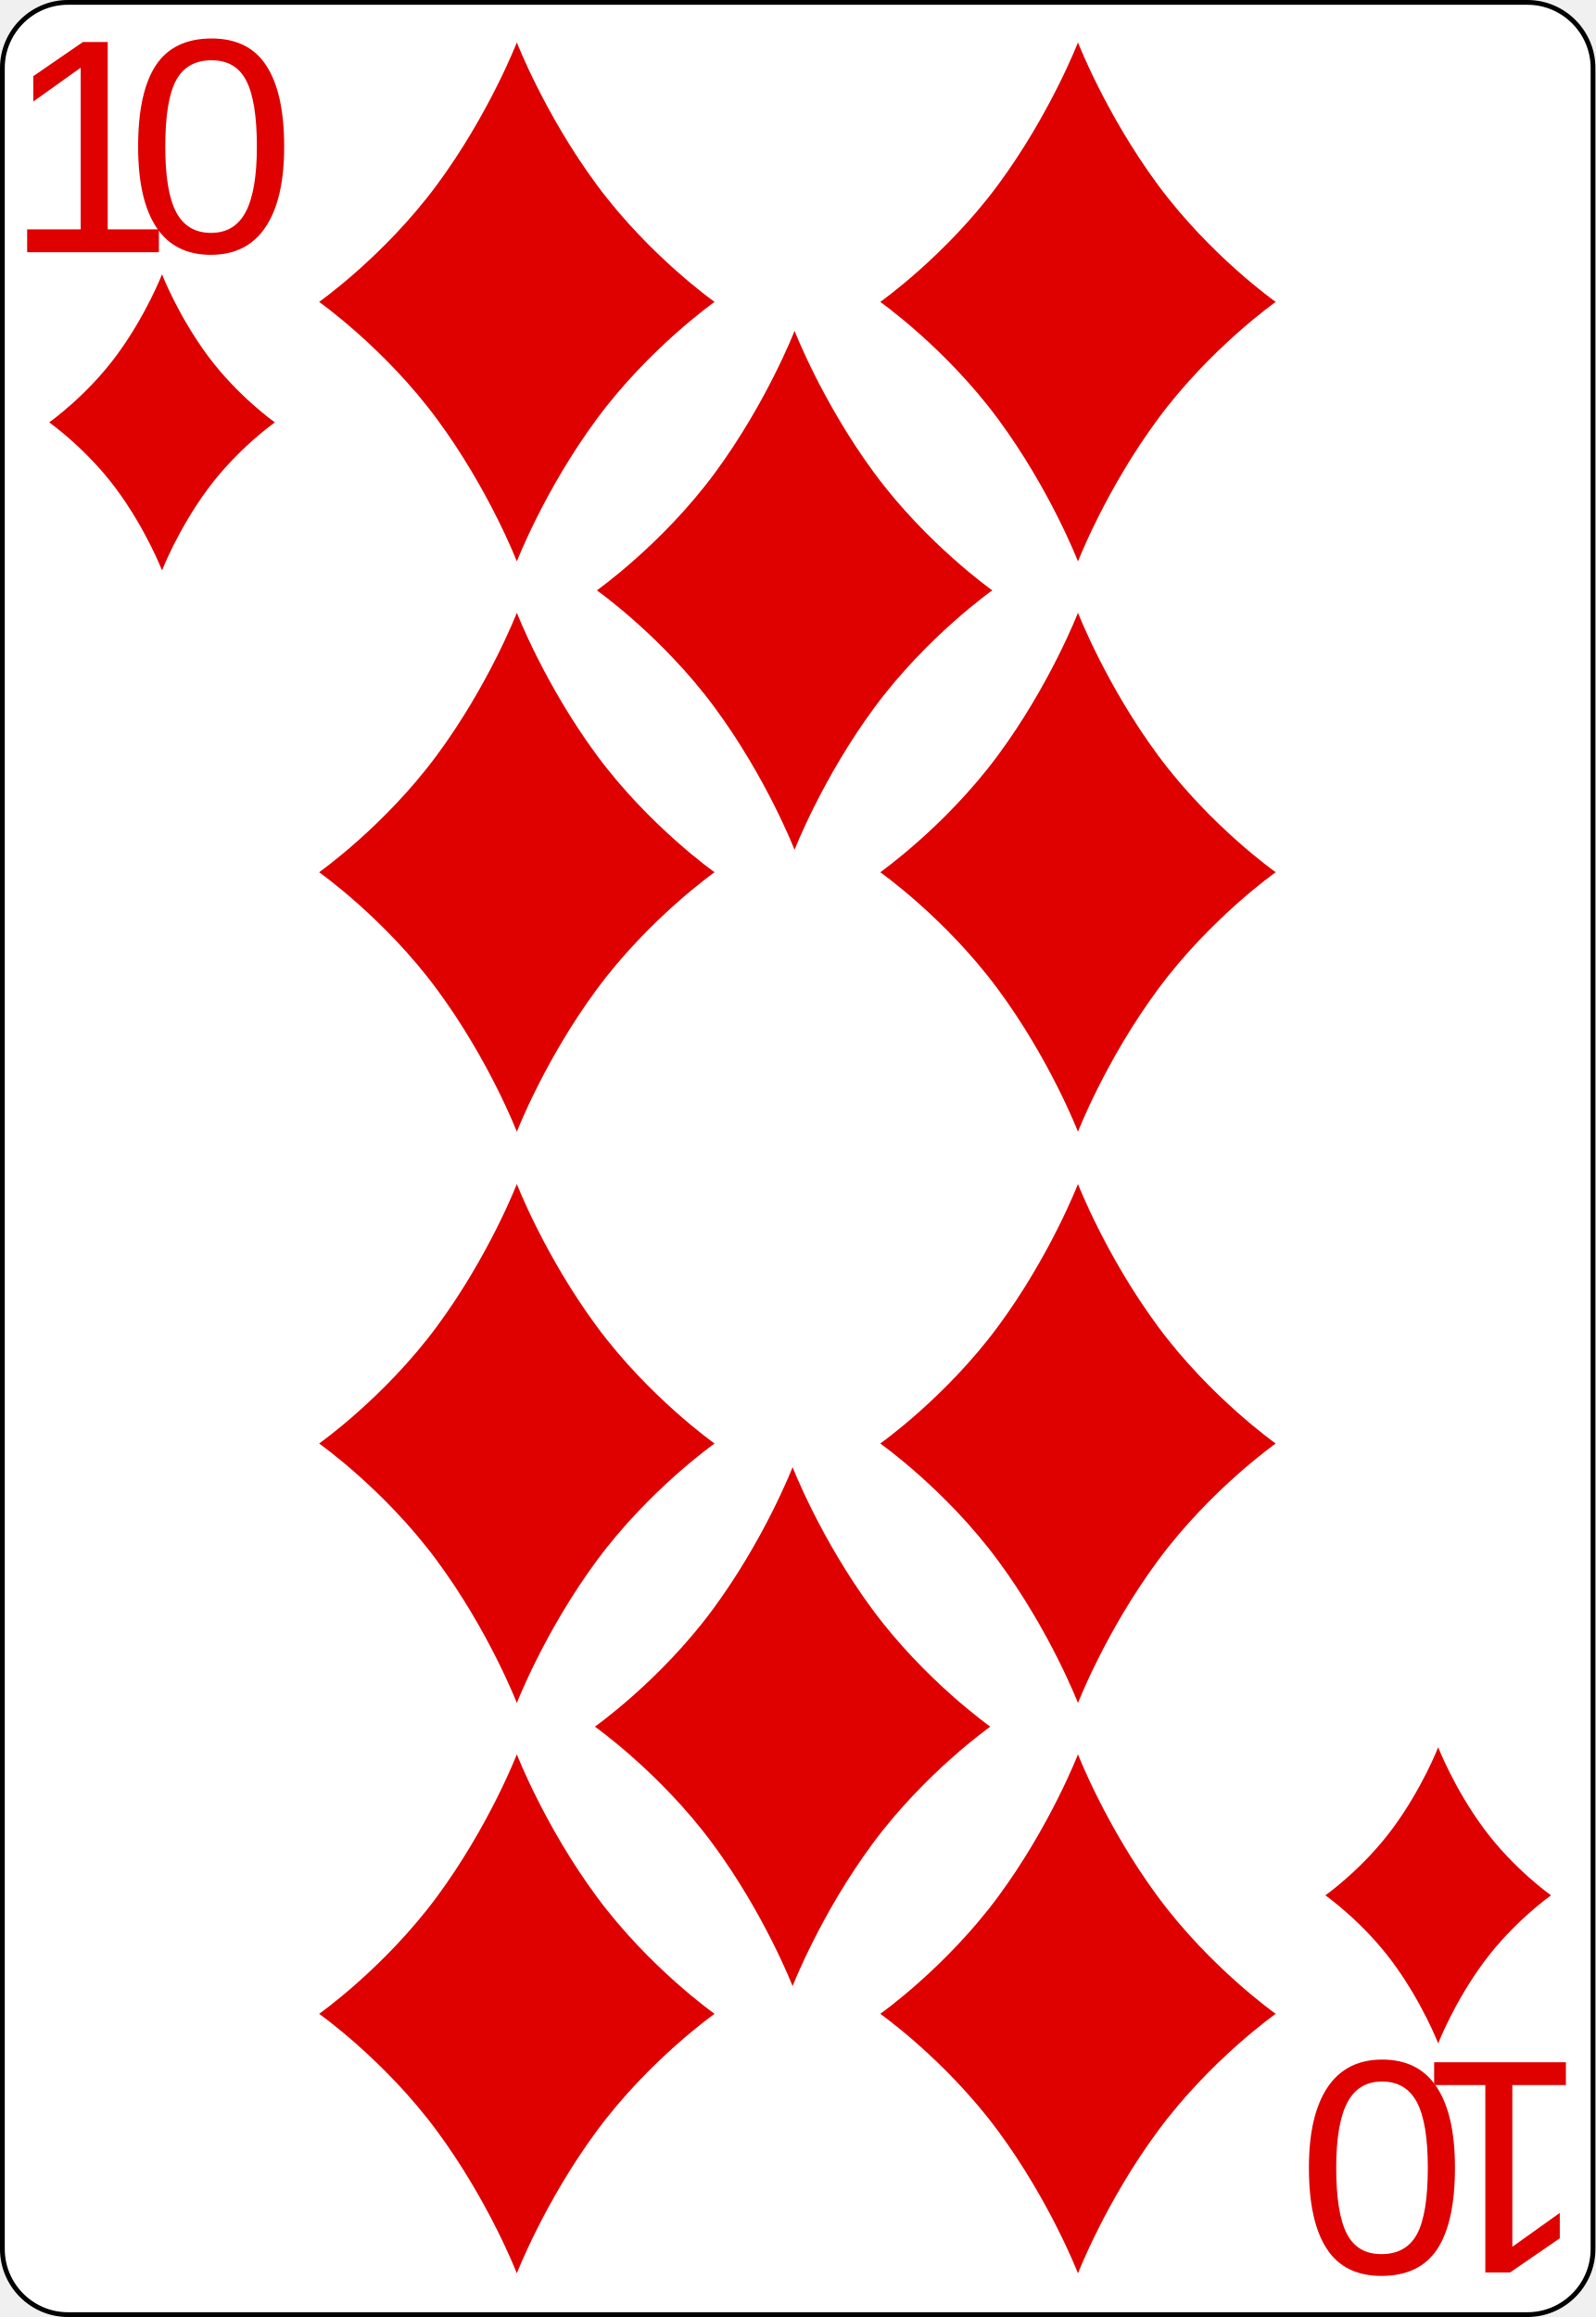
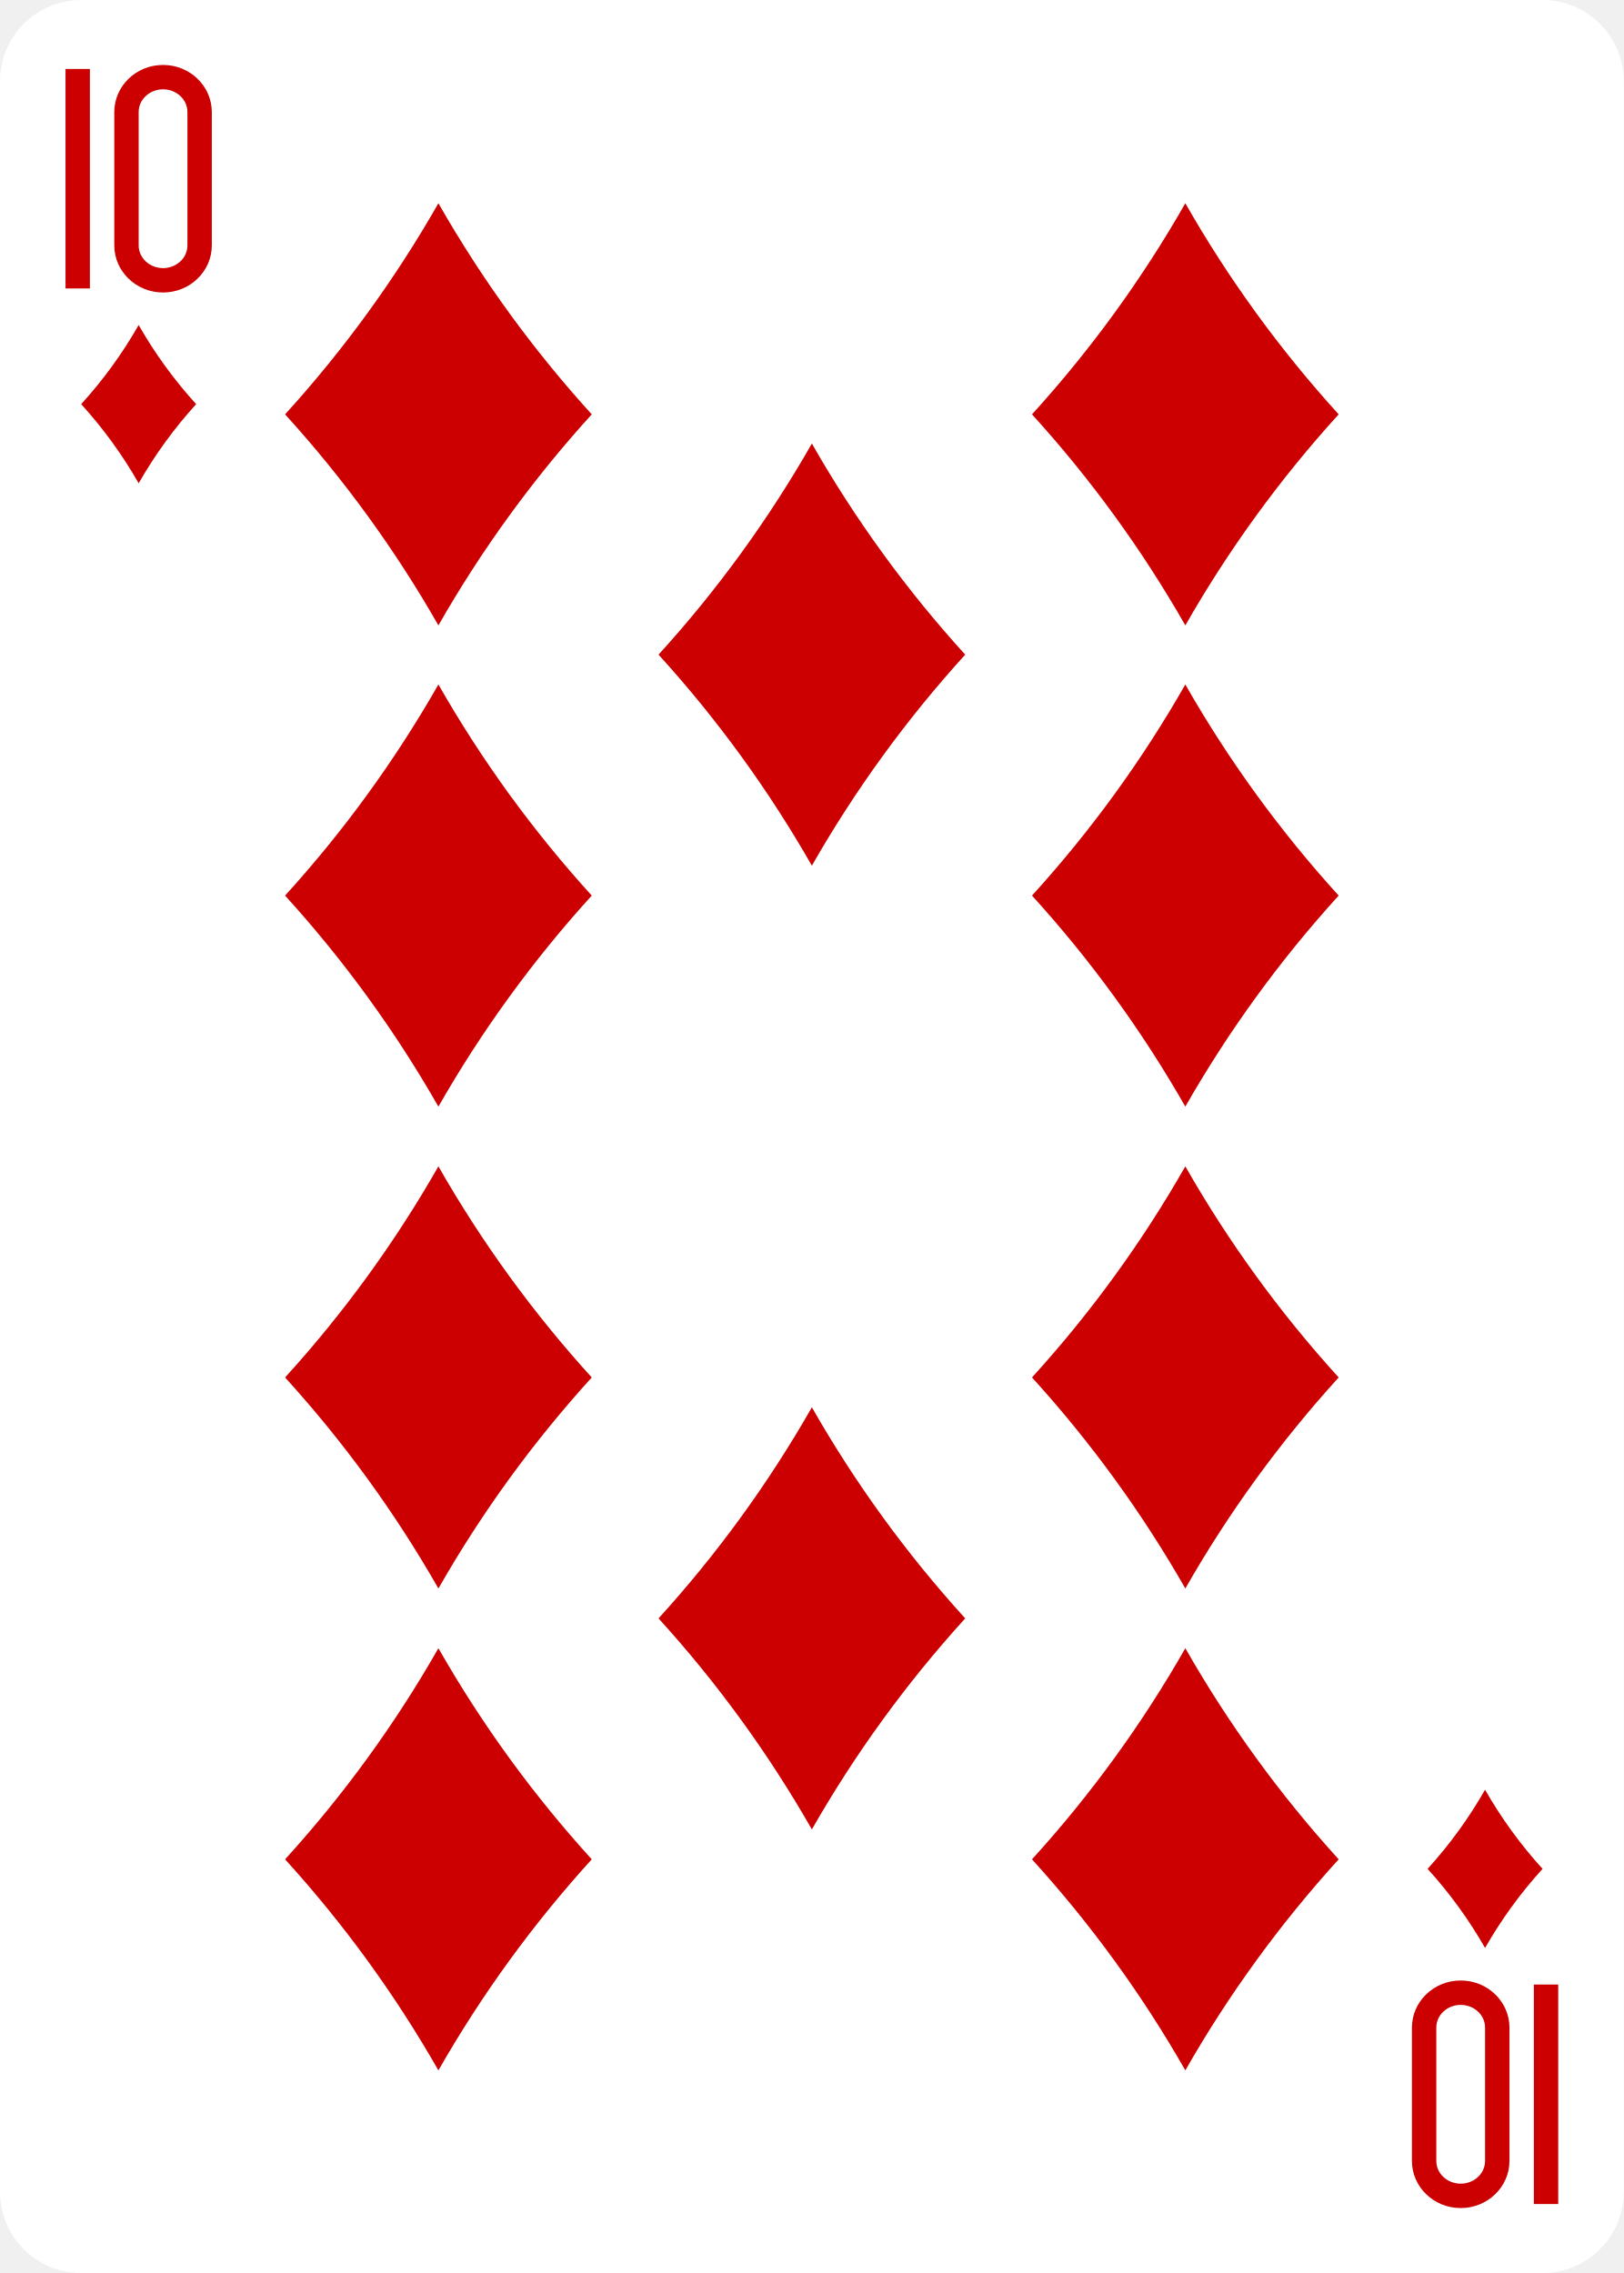
- <svg xmlns="http://www.w3.org/2000/svg" xmlns:xlink="http://www.w3.org/1999/xlink" width="167.087pt" height="242.667pt" viewBox="0 0 167.087 242.667" xml:space="preserve" id="svg2" version="1.1">
-   <defs id="defs41">
-     <radialGradient xlink:href="#linearGradient3773" id="radialGradient3781" cx="-0.158" cy="-8.835" fx="-0.158" fy="-8.835" r="8" gradientTransform="matrix(-1.584269,-0.02349808,0.03071979,-2.477574,-0.2485638,-26.71351)" gradientUnits="userSpaceOnUse" />
-     <linearGradient id="linearGradient3773">
-       <stop style="stop-color:#000000;stop-opacity:1;" offset="0" id="stop3775" />
-       <stop style="stop-color:#000000;stop-opacity:0.649;" offset="1" id="stop3777" />
-     </linearGradient>
-     <radialGradient xlink:href="#linearGradient3773" id="radialGradient3957" cx="-0.158" cy="-8.835" fx="-0.158" fy="-8.835" r="8" gradientTransform="matrix(-1.584269,-0.02349808,0.03071979,-2.477574,-0.2485638,-26.71351)" gradientUnits="userSpaceOnUse" />
-     <linearGradient id="linearGradient3959">
-       <stop style="stop-color:#000000;stop-opacity:1;" offset="0" id="stop3961" />
-       <stop style="stop-color:#000000;stop-opacity:0.649;" offset="1" id="stop3963" />
-     </linearGradient>
-     <radialGradient r="81.903" fy="509.476" fx="168.025" cy="509.476" cx="168.025" gradientTransform="matrix(1.25656,-0.7774064,0.3366382,0.5361257,-221.2021,359.2426)" gradientUnits="userSpaceOnUse" id="radialGradient3975" xlink:href="#linearGradient3784-4" />
-     <linearGradient id="linearGradient3784-4">
-       <stop style="stop-color:#ffffff;stop-opacity:0.435;" offset="0" id="stop3786-8" />
-       <stop style="stop-color:#000000;stop-opacity:0;" offset="1" id="stop3788-6" />
-     </linearGradient>
-     <radialGradient xlink:href="#linearGradient3784-4-5" id="radialGradient3929" gradientUnits="userSpaceOnUse" gradientTransform="matrix(1.25656,-0.7774064,0.3366382,0.5361257,-221.2021,359.2426)" cx="168.025" cy="509.476" fx="168.025" fy="509.476" r="81.903" />
-     <linearGradient id="linearGradient3784-4-5">
-       <stop style="stop-color:#ffffff;stop-opacity:0.489;" offset="0" id="stop3786-8-0" />
-       <stop style="stop-color:#000000;stop-opacity:0;" offset="1" id="stop3788-6-3" />
-     </linearGradient>
-     <radialGradient xlink:href="#linearGradient3784-4-1" id="radialGradient3927" gradientUnits="userSpaceOnUse" gradientTransform="matrix(1.25656,-0.7774064,0.3366382,0.5361257,-221.2021,359.2426)" cx="168.025" cy="509.476" fx="168.025" fy="509.476" r="81.903" />
-     <linearGradient id="linearGradient3784-4-1">
-       <stop style="stop-color:#ffffff;stop-opacity:0.237;" offset="0" id="stop3786-8-03" />
-       <stop style="stop-color:#000000;stop-opacity:0;" offset="1" id="stop3788-6-6" />
-     </linearGradient>
-     <linearGradient id="linearGradient3768">
-       <stop style="stop-color:#df0000;stop-opacity:1;" offset="0" id="stop3770" />
-       <stop style="stop-color:#df0000;stop-opacity:0.672;" offset="1" id="stop3772" />
-     </linearGradient>
-     <linearGradient id="linearGradient3784-4-6">
-       <stop style="stop-color:#ffffff;stop-opacity:0.313;" offset="0" id="stop3786-8-8" />
-       <stop style="stop-color:#000000;stop-opacity:0;" offset="1" id="stop3788-6-8" />
-     </linearGradient>
-     <radialGradient r="81.903" fy="492.632" fx="159.354" cy="492.632" cx="159.354" gradientTransform="matrix(1.089478,-0.715138,0.4464527,0.6562658,-244.9333,290.9185)" gradientUnits="userSpaceOnUse" id="radialGradient4013-8" xlink:href="#linearGradient3784-4-2" />
-     <linearGradient id="linearGradient3784-4-2">
-       <stop style="stop-color:#ffffff;stop-opacity:0.29;" offset="0" id="stop3786-8-1" />
-       <stop style="stop-color:#000000;stop-opacity:0;" offset="1" id="stop3788-6-5" />
-     </linearGradient>
-     <linearGradient id="linearGradient2984">
-       <stop style="stop-color:#df0000;stop-opacity:1;" offset="0" id="stop2986" />
-       <stop style="stop-color:#df0000;stop-opacity:0.641;" offset="1" id="stop2988" />
-     </linearGradient>
-     <linearGradient id="linearGradient3784-4-4">
-       <stop style="stop-color:#ffffff;stop-opacity:0.435;" offset="0" id="stop3786-8-8-2" />
-       <stop style="stop-color:#000000;stop-opacity:0;" offset="1" id="stop3788-6-1" />
-     </linearGradient>
-     <radialGradient r="81.903" fy="511.223" fx="171.487" cy="511.223" cx="171.487" gradientTransform="matrix(1.152989,-0.6739155,0.3948202,0.6754904,-233.6326,270.4008)" gradientUnits="userSpaceOnUse" id="radialGradient3100" xlink:href="#linearGradient3784-4-4" />
-     <radialGradient xlink:href="#linearGradient2984" id="radialGradient3137" gradientUnits="userSpaceOnUse" gradientTransform="matrix(-1.122416,0.00551393,-0.00908973,-1.85031,-0.0293938,-10.2277)" cx="1.6632675e-13" cy="-3.234" fx="1.6632675e-13" fy="-3.234" r="8" />
-   </defs>
-   <g id="Layer_x0020_1" style="fill-rule:nonzero;clip-rule:nonzero;stroke:#000000;stroke-miterlimit:4;">
-     <path style="fill:#FFFFFF;stroke-width:0.5;" d="M166.837,235.548c0,3.777-3.087,6.869-6.871,6.869H7.111c-3.775,0-6.861-3.092-6.861-6.869V7.12C0.25,3.343,3.336,0.25,7.111,0.25h152.855    c3.784,0,6.871,3.093,6.871,6.87v228.428z" id="path5" />
-     <g style="stroke:none;" id="g7">
-       <g id="g9">
- 				
- 			</g>
-     </g>
-     <g id="g15">
- 			
- 		</g>
-     <g id="g19">
- 			
- 		</g>
-     <g style="stroke:none;" id="g23">
-       <g id="g25">
- 				
- 			</g>
-     </g>
-     <g style="stroke:none;" id="g31">
-       <g id="g33">
- 				
- 			</g>
+ <svg xmlns="http://www.w3.org/2000/svg" width="100%" height="100%" viewBox="0 0 1500 2100" version="1.1" xml:space="preserve" style="fill-rule:evenodd;clip-rule:evenodd;stroke-linejoin:round;stroke-miterlimit:2;">
+   <g transform="matrix(2,0,0,2,0,0)">
+     <path d="M750,37.5C750,16.803 733.197,0 712.5,0L37.5,0C16.803,0 0,16.803 0,37.5L0,1012.5C0,1033.197 16.803,1050 37.5,1050L712.5,1050C733.197,1050 750,1033.197 750,1012.5L750,37.5Z" style="fill:white;" />
+   </g>
+   <g id="diamonds">
+     <g>
+       <g>
+         <g id="j" transform="matrix(67.67778,0,0,67.67778,-20585.575,-9841.478)">
+           <path d="M320.35,173.68C319.76,172.646 319.058,171.68 318.257,170.799C319.058,169.918 319.76,168.952 320.35,167.917C320.94,168.952 321.642,169.918 322.443,170.799C321.642,171.68 320.94,172.646 320.35,173.68Z" style="fill:rgb(204,0,0);" />
+         </g>
+         <g id="j1" transform="matrix(67.67778,0,0,67.67778,-21275.575,-9841.478)">
+           <path d="M320.35,173.68C319.76,172.646 319.058,171.68 318.257,170.799C319.058,169.918 319.76,168.952 320.35,167.917C320.94,168.952 321.642,169.918 322.443,170.799C321.642,171.68 320.94,172.646 320.35,173.68Z" style="fill:rgb(204,0,0);" />
+         </g>
+         <g id="j2" transform="matrix(67.67778,0,0,67.67778,-20585.575,-10286.678)">
+           <path d="M320.35,173.68C319.76,172.646 319.058,171.68 318.257,170.799C319.058,169.918 319.76,168.952 320.35,167.917C320.94,168.952 321.642,169.918 322.443,170.799C321.642,171.68 320.94,172.646 320.35,173.68Z" style="fill:rgb(204,0,0);" />
+         </g>
+         <g id="j3" transform="matrix(67.67778,0,0,67.67778,-20585.575,-11176.478)">
+           <path d="M320.35,173.68C319.76,172.646 319.058,171.68 318.257,170.799C319.058,169.918 319.76,168.952 320.35,167.917C320.94,168.952 321.642,169.918 322.443,170.799C321.642,171.68 320.94,172.646 320.35,173.68Z" style="fill:rgb(204,0,0);" />
+         </g>
+         <g id="j4" transform="matrix(67.67778,0,0,67.67778,-21275.575,-10286.678)">
+           <path d="M320.35,173.68C319.76,172.646 319.058,171.68 318.257,170.799C319.058,169.918 319.76,168.952 320.35,167.917C320.94,168.952 321.642,169.918 322.443,170.799C321.642,171.68 320.94,172.646 320.35,173.68Z" style="fill:rgb(204,0,0);" />
+         </g>
+         <g id="j5" transform="matrix(67.67778,0,0,67.67778,-20930.575,-10954.478)">
+           <path d="M320.35,173.68C319.76,172.646 319.058,171.68 318.257,170.799C319.058,169.918 319.76,168.952 320.35,167.917C320.94,168.952 321.642,169.918 322.443,170.799C321.642,171.68 320.94,172.646 320.35,173.68Z" style="fill:rgb(204,0,0);" />
+         </g>
+         <g id="j6" transform="matrix(67.67778,0,0,67.67778,-20930.575,-10064.078)">
+           <path d="M320.35,173.68C319.76,172.646 319.058,171.68 318.257,170.799C319.058,169.918 319.76,168.952 320.35,167.917C320.94,168.952 321.642,169.918 322.443,170.799C321.642,171.68 320.94,172.646 320.35,173.68Z" style="fill:rgb(204,0,0);" />
+         </g>
+         <g id="j7" transform="matrix(67.67778,0,0,67.67778,-21275.575,-10731.878)">
+           <path d="M320.35,173.68C319.76,172.646 319.058,171.68 318.257,170.799C319.058,169.918 319.76,168.952 320.35,167.917C320.94,168.952 321.642,169.918 322.443,170.799C321.642,171.68 320.94,172.646 320.35,173.68Z" style="fill:rgb(204,0,0);" />
+         </g>
+         <g id="j8" transform="matrix(67.67778,0,0,67.67778,-20585.575,-10731.878)">
+           <path d="M320.35,173.68C319.76,172.646 319.058,171.68 318.257,170.799C319.058,169.918 319.76,168.952 320.35,167.917C320.94,168.952 321.642,169.918 322.443,170.799C321.642,171.68 320.94,172.646 320.35,173.68Z" style="fill:rgb(204,0,0);" />
+         </g>
+         <g id="j9" transform="matrix(67.67778,0,0,67.67778,-21275.575,-11176.478)">
+           <path d="M320.35,173.68C319.76,172.646 319.058,171.68 318.257,170.799C319.058,169.918 319.76,168.952 320.35,167.917C320.94,168.952 321.642,169.918 322.443,170.799C321.642,171.68 320.94,172.646 320.35,173.68Z" style="fill:rgb(204,0,0);" />
+         </g>
+       </g>
+       <g transform="matrix(2,0,0,2,0,0)">
+         <g id="B" transform="matrix(7.508436,0,0,7.508436,-5330.762,-3.787964)">
+           <path d="M723,15.6C723,17.195 721.663,18.5 720,18.5C718.337,18.5 717,17.195 717,15.6L717,7.4C717,5.805 718.337,4.5 720,4.5C721.663,4.5 723,5.805 723,7.4L723,15.6ZM721.5,15.6L721.5,7.4C721.5,6.615 720.818,6 720,6C719.182,6 718.5,6.615 718.5,7.4L718.5,15.6C718.5,16.385 719.182,17 720,17C720.818,17 721.5,16.385 721.5,15.6ZM714,4.75L715.5,4.75L715.5,18.25L714,18.25L714,4.75Z" style="fill:rgb(204,0,0);" />
+         </g>
+         <g transform="matrix(0.720725,0,0,0.55625,-140.25,-311.6339)">
+           <rect x="236.22" y="614.173" width="94.488" height="188.976" style="fill:none;" />
+         </g>
+         <g id="j10" transform="matrix(12.68544,0,0,12.68544,-3999.731,-1979.961)">
+           <path d="M320.35,173.68C319.76,172.646 319.058,171.68 318.257,170.799C319.058,169.918 319.76,168.952 320.35,167.917C320.94,168.952 321.642,169.918 322.443,170.799C321.642,171.68 320.94,172.646 320.35,173.68Z" style="fill:rgb(204,0,0);" />
+         </g>
+         <g id="j11" transform="matrix(12.68544,0,0,12.68544,-3377.831,-1303.353)">
+           <path d="M320.35,173.68C319.76,172.646 319.058,171.68 318.257,170.799C319.058,169.918 319.76,168.952 320.35,167.917C320.94,168.952 321.642,169.918 322.443,170.799C321.642,171.68 320.94,172.646 320.35,173.68Z" style="fill:rgb(204,0,0);" />
+         </g>
+         <g id="B1" transform="matrix(-7.508436,-0,0,-7.508436,6080.762,1053.788)">
+           <path d="M723,15.6C723,17.195 721.663,18.5 720,18.5C718.337,18.5 717,17.195 717,15.6L717,7.4C717,5.805 718.337,4.5 720,4.5C721.663,4.5 723,5.805 723,7.4L723,15.6ZM721.5,15.6L721.5,7.4C721.5,6.615 720.818,6 720,6C719.182,6 718.5,6.615 718.5,7.4L718.5,15.6C718.5,16.385 719.182,17 720,17C720.818,17 721.5,16.385 721.5,15.6ZM714,4.75L715.5,4.75L715.5,18.25L714,18.25L714,4.75Z" style="fill:rgb(204,0,0);" />
+         </g>
+         <g transform="matrix(-0.720725,-0,0,-0.55625,890.25,1361.634)">
+           <rect x="236.22" y="614.173" width="94.488" height="188.976" style="fill:none;" />
+         </g>
+       </g>
    </g>
  </g>
-   <text xml:space="preserve" style="font-size:32px;font-style:normal;font-weight:normal;line-height:125%;letter-spacing:0px;word-spacing:0px;fill:#df0000;fill-opacity:1;stroke:none;font-family:Bitstream Vera Sans" x="0.408" y="26.413" id="text3788">
-     <tspan id="tspan3790" x="0.408" y="26.413" style="font-style:normal;font-variant:normal;font-weight:normal;font-stretch:normal;fill:#df0000;fill-opacity:1;font-family:Arial;-inkscape-font-specification:Arial">1</tspan>
-   </text>
-   <g transform="matrix(1.476906,0,0,1.476906,16.9681,44.23616)" id="layer1-2-6">
-     <path style="fill:#df0000" id="dl-6" d="M 3.243,-4.725 C 1.126,-7.589 0,-10.5 0,-10.5 c 0,0 -1.126,2.911 -3.243,5.775 C -5.361,-1.862 -8,0 -8,0 -8,0 -5.361,1.861 -3.243,4.726 -1.126,7.589 0,10.5 0,10.5 0,10.5 1.126,7.589 3.243,4.726 5.361,1.861 8,0 8,0 8,0 5.361,-1.862 3.243,-4.725 z" />
-   </g>
-   <g transform="matrix(1.476906,0,0,1.476906,150.6209,198.5035)" id="layer1-2-6-4">
-     <path style="fill:#df0000" id="dl-6-9" d="M 3.243,-4.725 C 1.126,-7.589 0,-10.5 0,-10.5 c 0,0 -1.126,2.911 -3.243,5.775 C -5.361,-1.862 -8,0 -8,0 -8,0 -5.361,1.861 -3.243,4.726 -1.126,7.589 0,10.5 0,10.5 0,10.5 1.126,7.589 3.243,4.726 5.361,1.861 8,0 8,0 8,0 5.361,-1.862 3.243,-4.725 z" />
-   </g>
-   <g transform="matrix(2.588291,0,0,2.588291,54.12873,210.9147)" id="layer1-2-6-8-8">
-     <path style="fill:#df0000" id="dl-6-8-8" d="M 3.243,-4.725 C 1.126,-7.589 0,-10.5 0,-10.5 c 0,0 -1.126,2.911 -3.243,5.775 C -5.361,-1.862 -8,0 -8,0 -8,0 -5.361,1.861 -3.243,4.726 -1.126,7.589 0,10.5 0,10.5 0,10.5 1.126,7.589 3.243,4.726 5.361,1.861 8,0 8,0 8,0 5.361,-1.862 3.243,-4.725 z" />
-   </g>
-   <g transform="matrix(2.588291,0,0,2.588291,54.12873,31.61954)" id="layer1-2-6-8-2-4">
-     <path style="fill:#df0000" id="dl-6-8-6-3" d="M 3.243,-4.725 C 1.126,-7.589 0,-10.5 0,-10.5 c 0,0 -1.126,2.911 -3.243,5.775 C -5.361,-1.862 -8,0 -8,0 -8,0 -5.361,1.861 -3.243,4.726 -1.126,7.589 0,10.5 0,10.5 0,10.5 1.126,7.589 3.243,4.726 5.361,1.861 8,0 8,0 8,0 5.361,-1.862 3.243,-4.725 z" />
-   </g>
-   <g transform="matrix(2.588291,0,0,2.588291,54.12873,151.1827)" id="layer1-2-6-8-2-8-1">
-     <path style="fill:#df0000" id="dl-6-8-6-8-4" d="M 3.243,-4.725 C 1.126,-7.589 0,-10.5 0,-10.5 c 0,0 -1.126,2.911 -3.243,5.775 C -5.361,-1.862 -8,0 -8,0 -8,0 -5.361,1.861 -3.243,4.726 -1.126,7.589 0,10.5 0,10.5 0,10.5 1.126,7.589 3.243,4.726 5.361,1.861 8,0 8,0 8,0 5.361,-1.862 3.243,-4.725 z" />
-   </g>
-   <g transform="matrix(2.588291,0,0,2.588291,54.12873,91.35154)" id="layer1-2-6-8-2-8-1-4">
-     <path style="fill:#df0000" id="dl-6-8-6-8-4-9" d="M 3.243,-4.725 C 1.126,-7.589 0,-10.5 0,-10.5 c 0,0 -1.126,2.911 -3.243,5.775 C -5.361,-1.862 -8,0 -8,0 -8,0 -5.361,1.861 -3.243,4.726 -1.126,7.589 0,10.5 0,10.5 0,10.5 1.126,7.589 3.243,4.726 5.361,1.861 8,0 8,0 8,0 5.361,-1.862 3.243,-4.725 z" />
-   </g>
-   <g transform="matrix(2.588291,0,0,2.588291,112.8959,210.9147)" id="layer1-2-6-8-8-9">
-     <path style="fill:#df0000" id="dl-6-8-8-4" d="M 3.243,-4.725 C 1.126,-7.589 0,-10.5 0,-10.5 c 0,0 -1.126,2.911 -3.243,5.775 C -5.361,-1.862 -8,0 -8,0 -8,0 -5.361,1.861 -3.243,4.726 -1.126,7.589 0,10.5 0,10.5 0,10.5 1.126,7.589 3.243,4.726 5.361,1.861 8,0 8,0 8,0 5.361,-1.862 3.243,-4.725 z" />
-   </g>
-   <g transform="matrix(2.588291,0,0,2.588291,112.8959,31.61955)" id="layer1-2-6-8-2-4-9">
-     <path style="fill:#df0000" id="dl-6-8-6-3-0" d="M 3.243,-4.725 C 1.126,-7.589 0,-10.5 0,-10.5 c 0,0 -1.126,2.911 -3.243,5.775 C -5.361,-1.862 -8,0 -8,0 -8,0 -5.361,1.861 -3.243,4.726 -1.126,7.589 0,10.5 0,10.5 0,10.5 1.126,7.589 3.243,4.726 5.361,1.861 8,0 8,0 8,0 5.361,-1.862 3.243,-4.725 z" />
-   </g>
-   <g transform="matrix(2.588291,0,0,2.588291,112.8959,151.1827)" id="layer1-2-6-8-2-8-1-9">
-     <path style="fill:#df0000" id="dl-6-8-6-8-4-1" d="M 3.243,-4.725 C 1.126,-7.589 0,-10.5 0,-10.5 c 0,0 -1.126,2.911 -3.243,5.775 C -5.361,-1.862 -8,0 -8,0 -8,0 -5.361,1.861 -3.243,4.726 -1.126,7.589 0,10.5 0,10.5 0,10.5 1.126,7.589 3.243,4.726 5.361,1.861 8,0 8,0 8,0 5.361,-1.862 3.243,-4.725 z" />
-   </g>
-   <g transform="matrix(2.588291,0,0,2.588291,112.8959,91.35154)" id="layer1-2-6-8-2-8-1-4-7">
-     <path style="fill:#df0000" id="dl-6-8-6-8-4-9-7" d="M 3.243,-4.725 C 1.126,-7.589 0,-10.5 0,-10.5 c 0,0 -1.126,2.911 -3.243,5.775 C -5.361,-1.862 -8,0 -8,0 -8,0 -5.361,1.861 -3.243,4.726 -1.126,7.589 0,10.5 0,10.5 0,10.5 1.126,7.589 3.243,4.726 5.361,1.861 8,0 8,0 8,0 5.361,-1.862 3.243,-4.725 z" />
-   </g>
-   <g transform="matrix(2.588291,0,0,2.588291,83.21339,61.82895)" id="layer1-2-6-8-2-4-8">
-     <path style="fill:#df0000" id="dl-6-8-6-3-5" d="M 3.243,-4.725 C 1.126,-7.589 0,-10.5 0,-10.5 c 0,0 -1.126,2.911 -3.243,5.775 C -5.361,-1.862 -8,0 -8,0 -8,0 -5.361,1.861 -3.243,4.726 -1.126,7.589 0,10.5 0,10.5 0,10.5 1.126,7.589 3.243,4.726 5.361,1.861 8,0 8,0 8,0 5.361,-1.862 3.243,-4.725 z" />
-   </g>
-   <g transform="matrix(2.588291,0,0,2.588291,83.00803,180.8381)" id="layer1-2-6-8-2-4-8-8">
-     <path style="fill:#df0000" id="dl-6-8-6-3-5-8" d="M 3.243,-4.725 C 1.126,-7.589 0,-10.5 0,-10.5 c 0,0 -1.126,2.911 -3.243,5.775 C -5.361,-1.862 -8,0 -8,0 -8,0 -5.361,1.861 -3.243,4.726 -1.126,7.589 0,10.5 0,10.5 0,10.5 1.126,7.589 3.243,4.726 5.361,1.861 8,0 8,0 8,0 5.361,-1.862 3.243,-4.725 z" />
-   </g>
-   <text xml:space="preserve" style="font-size:32px;font-style:normal;font-weight:normal;line-height:125%;letter-spacing:0px;word-spacing:0px;fill:#df0000;fill-opacity:1;stroke:none;font-family:Bitstream Vera Sans" x="13.216" y="26.376" id="text3788-43">
-     <tspan id="tspan3790-1" x="13.216" y="26.376" style="font-style:normal;font-variant:normal;font-weight:normal;font-stretch:normal;fill:#df0000;fill-opacity:1;font-family:Arial;-inkscape-font-specification:Arial">0</tspan>
-   </text>
-   <text xml:space="preserve" style="font-size:32px;font-style:normal;font-weight:normal;line-height:125%;letter-spacing:0px;word-spacing:0px;fill:#df0000;fill-opacity:1;stroke:none;font-family:Bitstream Vera Sans" x="-166.435" y="-215.984" id="text3788-4" transform="scale(-1,-1)">
-     <tspan id="tspan3790-9" x="-166.435" y="-215.984" style="font-style:normal;font-variant:normal;font-weight:normal;font-stretch:normal;fill:#df0000;fill-opacity:1;font-family:Arial;-inkscape-font-specification:Arial">1</tspan>
-   </text>
-   <text xml:space="preserve" style="font-size:32px;font-style:normal;font-weight:normal;line-height:125%;letter-spacing:0px;word-spacing:0px;fill:#df0000;fill-opacity:1;stroke:none;font-family:Bitstream Vera Sans" x="-153.627" y="-216.021" id="text3788-43-2" transform="scale(-1,-1)">
-     <tspan id="tspan3790-1-0" x="-153.627" y="-216.021" style="font-style:normal;font-variant:normal;font-weight:normal;font-stretch:normal;fill:#df0000;fill-opacity:1;font-family:Arial;-inkscape-font-specification:Arial">0</tspan>
-   </text>
</svg>
